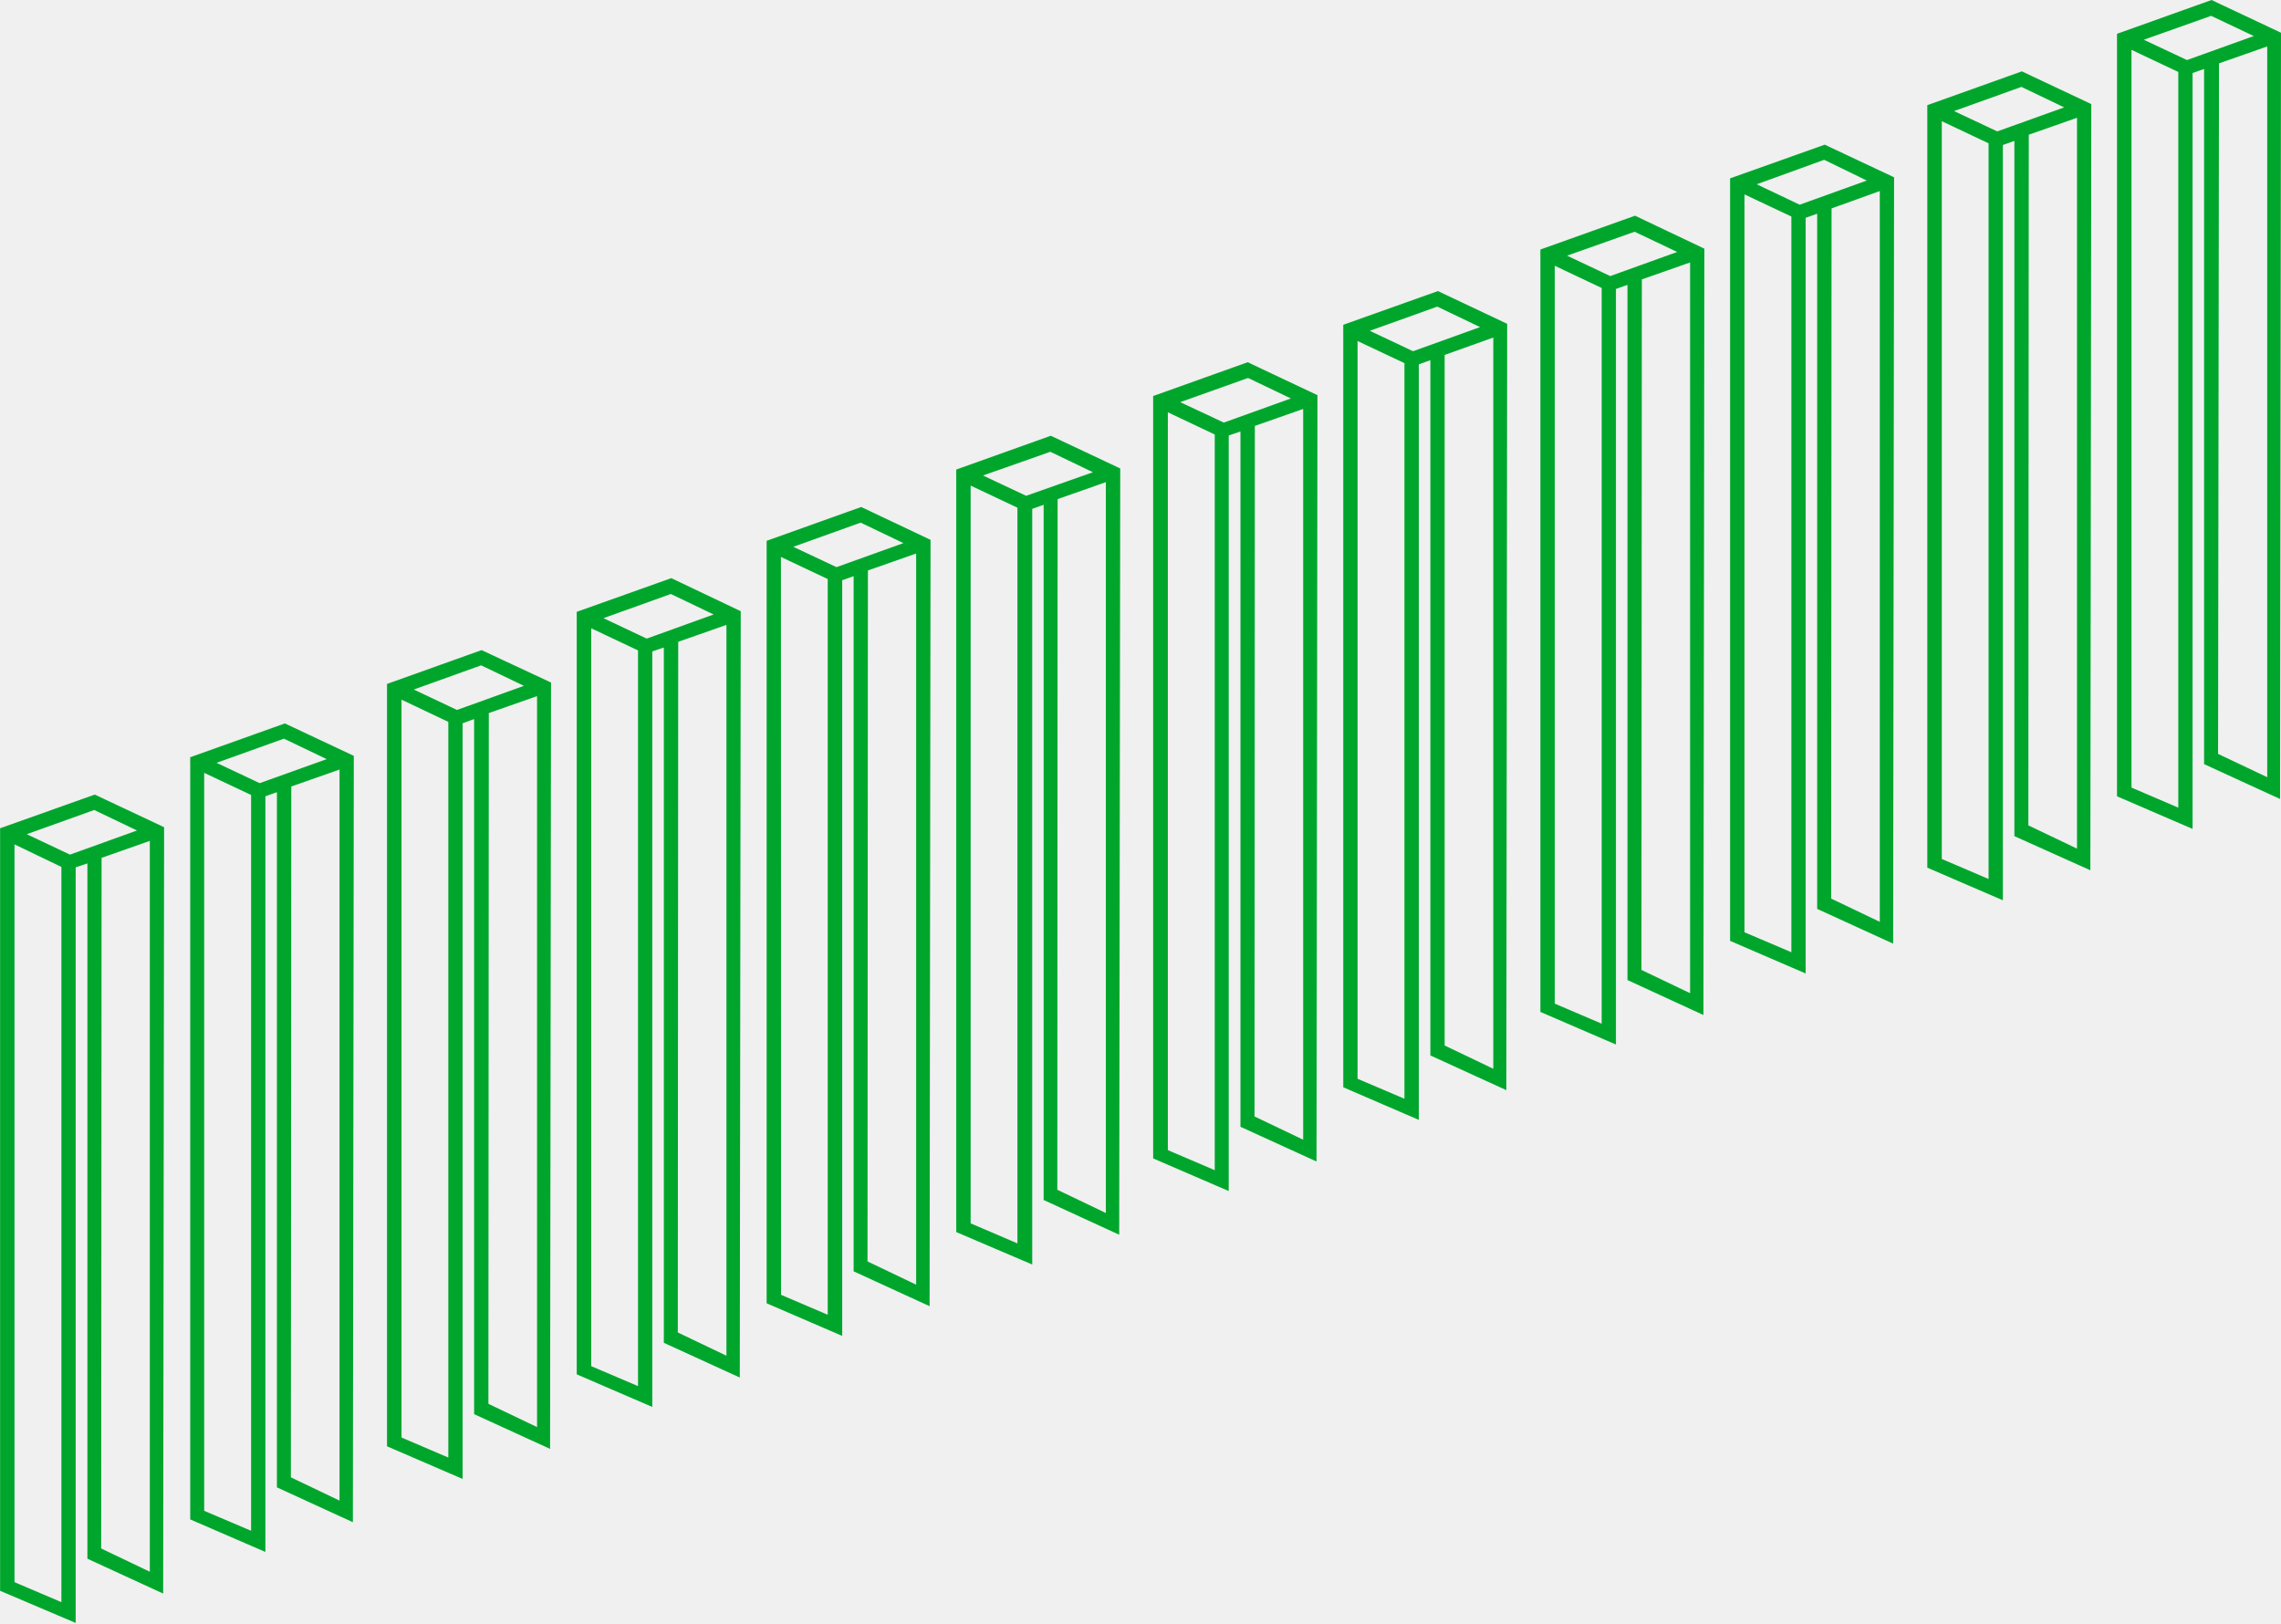
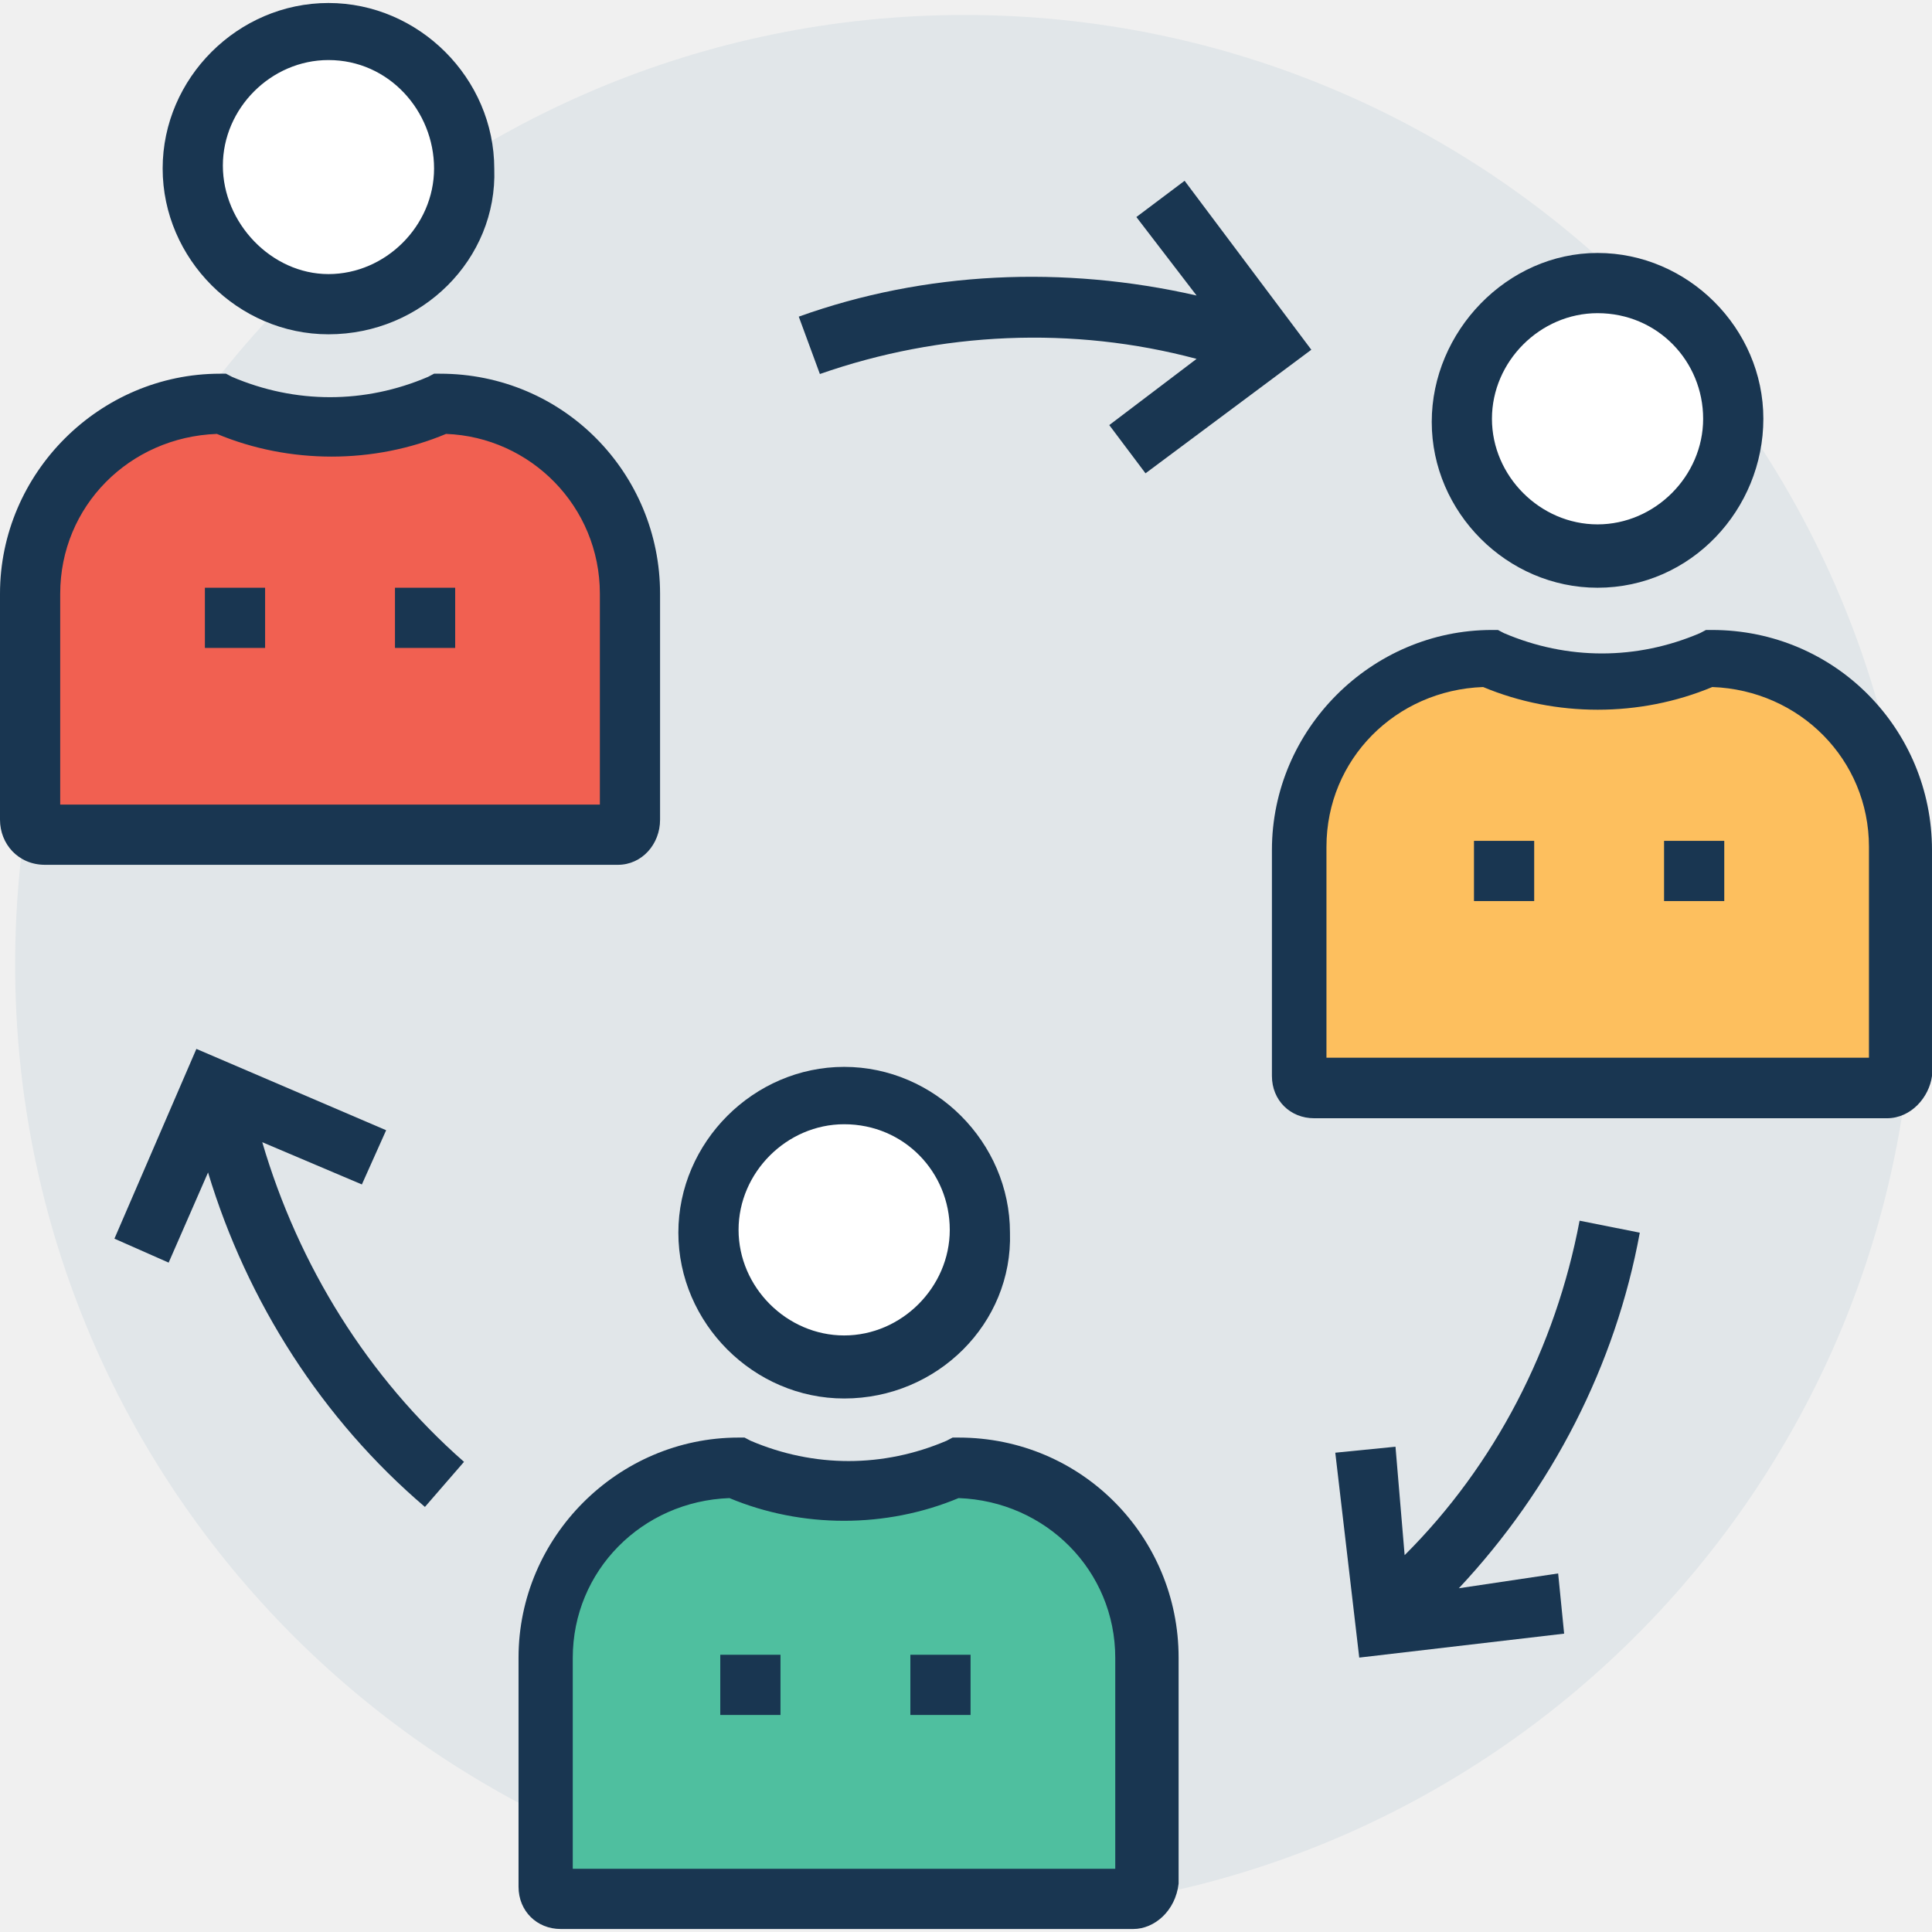
- <svg xmlns="http://www.w3.org/2000/svg" viewBox="0 0 221.84 157.89">
-   <defs>
-     <style>.cls-1{fill:#00a62c;stroke:#00a62c;stroke-miterlimit:10;}</style>
-   </defs>
-   <g id="图层_2" data-name="图层 2">
-     <g id="图层_1-2" data-name="图层 1">
-       <path class="cls-1" d="M15.46,80.77l-.09,73.44L9,151.28v-68L6.86,84v73.09L.51,154.39l0-73.48,8.68-3.09Zm-14.16.3,5.48,2.59,7.84-2.82-5.43-2.6ZM.91,154.21l5.56,2.37V84L.91,81.33Zm8.43-3.29,5.73,2.74V81.08l-5.69,2Z" />
-       <path class="cls-1" d="M33.91,73.83l-.09,73.44-6.39-2.93v-68l-2.12.75v73.09L19,147.45,19,74l8.68-3.1Zm-14.15.3,5.47,2.58,7.84-2.81-5.43-2.6Zm-.4,73.14,5.56,2.37V77l-5.56-2.62ZM27.79,144l5.73,2.74V74.14l-5.69,2Z" />
-       <path class="cls-1" d="M53.09,66.7,53,140.14l-6.39-2.92v-68L44.49,70v73.08l-6.35-2.74,0-73.47,8.67-3.1ZM38.94,67l5.48,2.59,7.83-2.82-5.43-2.6Zm-.39,73.14,5.55,2.38V69.89l-5.55-2.63ZM47,136.85l5.73,2.74V67l-5.69,2Z" />
-       <path class="cls-1" d="M71.54,59.76l-.09,73.44-6.39-2.92v-68L62.94,63v73.08l-6.35-2.74,0-73.48,8.67-3.09Zm-14.15.3,5.48,2.59,7.83-2.82-5.43-2.6ZM57,133.2l5.55,2.37V62.94L57,60.32Zm8.42-3.29,5.73,2.74V60.07l-5.69,2Z" />
-       <path class="cls-1" d="M90,52.82l-.09,73.44-6.39-2.93v-68l-2.11.75v73.09l-6.35-2.74,0-73.48,8.67-3.1Zm-14.15.3,5.48,2.58,7.83-2.81-5.43-2.6Zm-.39,73.14L81,128.63V56l-5.55-2.62ZM83.87,123l5.73,2.74V53.13l-5.69,2Z" />
-       <path class="cls-1" d="M108.45,45.88l-.1,73.43L102,116.39v-68l-2.11.75v73.09L93.5,119.5l0-73.48,8.67-3.1Zm-14.16.3,5.48,2.58L107.6,46l-5.42-2.6Zm-.39,73.13,5.55,2.38V49.06L93.9,46.44Zm8.43-3.28,5.72,2.74V46.19l-5.69,2Z" />
-       <path class="cls-1" d="M127.63,38.75l-.09,73.44-6.4-2.92v-68L119,42v73.08l-6.35-2.74,0-73.47,8.67-3.1Zm-14.16.3L119,41.64l7.84-2.82-5.43-2.6Zm-.39,73.14,5.56,2.38V41.94l-5.56-2.63Zm8.43-3.29,5.73,2.74V39.07l-5.7,2Z" />
-       <path class="cls-1" d="M146.08,31.81,146,105.25l-6.39-2.92v-68l-2.12.75v73.08l-6.35-2.74,0-73.48,8.68-3.09Zm-14.16.3,5.48,2.59,7.84-2.82-5.43-2.6Zm-.39,73.14,5.56,2.37V35l-5.56-2.62ZM140,102l5.73,2.74V32.12L140,34.17Z" />
-       <path class="cls-1" d="M165.26,24.5l-.09,73.44L158.78,95V27l-2.12.75v73.08l-6.35-2.74,0-73.47,8.68-3.1Zm-14.16.3,5.48,2.59,7.84-2.82L159,22Zm-.39,73.14,5.56,2.38V27.69l-5.56-2.63Zm8.43-3.29,5.73,2.74V24.82l-5.69,2Z" />
-       <path class="cls-1" d="M183.71,17.56,183.62,91l-6.39-2.92v-68l-2.12.75V93.92l-6.35-2.74,0-73.48,8.68-3.09Zm-14.15.3L175,20.45l7.84-2.82L177.44,15ZM169.16,91l5.56,2.37V20.74l-5.56-2.62Zm8.43-3.29,5.73,2.74V17.87l-5.69,2.05Z" />
-       <path class="cls-1" d="M202.89,10.44l-.09,73.43L196.41,81V13l-2.12.75V86.8l-6.35-2.74,0-73.48,8.67-3.1Zm-14.15.3,5.48,2.58,7.83-2.81-5.43-2.6Zm-.39,73.13,5.55,2.38V13.62L188.35,11Zm8.42-3.28,5.73,2.74V10.75l-5.69,2Z" />
-       <path class="cls-1" d="M221.34,3.5l-.09,73.43L214.86,74V6l-2.12.75V79.86l-6.35-2.74,0-73.48,8.67-3.1Zm-14.15.3,5.48,2.58,7.83-2.81L215.07,1Zm-.39,73.13,5.55,2.38V6.68L206.8,4.06Zm8.42-3.29L221,76.38V3.81l-5.69,2Z" />
-     </g>
+ <svg xmlns="http://www.w3.org/2000/svg" version="1.1" id="Layer_1" x="0px" y="0px" viewBox="0 0 396.218 396.218" style="enable-background:new 0 0 396.218 396.218;" xml:space="preserve">
+   <circle style="fill:#E1E6E9;" cx="197.818" cy="197.786" r="194.715" />
+   <circle style="fill:#FFFFFF;" cx="67.362" cy="33.972" r="27.798" />
+   <path style="fill:#193651;" d="M67.362,68.558c-18.554,0-34.004-15.451-34.004-34.004S48.808,0.614,67.362,0.614  s34.004,15.451,34.004,34.004C102.012,53.107,86.562,68.558,67.362,68.558z M67.362,12.315c-11.766,0-21.657,9.891-21.657,21.657  S55.661,56.21,67.362,56.21s21.657-9.891,21.657-21.657S79.774,12.315,67.362,12.315z" />
+   <path style="fill:#F16051;" d="M90.246,82.78L90.246,82.78c-6.788,3.103-14.222,4.331-22.238,4.331S52.558,85.236,45.77,82.78l0,0  l0,0c-21.657,0-38.917,17.325-38.917,38.917v46.352c0,1.228,1.228,2.457,2.457,2.457h117.398c1.228,0,2.457-1.228,2.457-2.457  v-46.352C129.228,100.105,111.903,82.78,90.246,82.78z" />
+   <path style="fill:#193651;" d="M126.707,177.358H9.244c-5.56,0-9.244-4.331-9.244-9.244v-46.352  c0-24.76,20.428-45.123,45.123-45.123h1.228l1.228,0.646c12.994,5.56,27.216,5.56,40.21,0l1.228-0.646h1.228  c25.341,0,45.123,20.428,45.123,45.123v46.352C135.37,173.091,131.685,177.358,126.707,177.358z M12.347,165.01h110.675v-43.248  c0-17.907-14.222-32.129-31.547-32.776c-14.804,6.206-32.129,6.206-46.998,0c-17.907,0.646-32.129,14.804-32.129,32.776  C12.347,121.762,12.347,165.01,12.347,165.01z" />
+   <circle style="fill:#FFFFFF;" cx="327.628" cy="85.883" r="27.798" />
+   <path style="fill:#193651;" d="M327.628,120.533c-18.554,0-34.004-15.451-34.004-34.004s15.451-34.651,34.004-34.651  c18.554,0,34.004,15.451,34.004,34.004S346.828,120.533,327.628,120.533z M327.628,64.226c-11.766,0-21.657,9.891-21.657,21.657  s9.891,21.657,21.657,21.657c11.766,0,21.657-9.891,21.657-21.657S339.976,64.226,327.628,64.226z" />
+   <path style="fill:#FDBF5E;" d="M350.513,134.756L350.513,134.756c-6.788,3.103-14.222,4.331-22.238,4.331  c-8.016,0-15.451-1.875-22.238-4.331l0,0l0,0c-21.657,0-38.917,17.325-38.917,38.917v46.352c0,1.228,1.228,2.457,2.457,2.457  h117.463c1.228,0,2.457-1.228,2.457-2.457v-46.352C389.43,152.016,372.17,134.756,350.513,134.756z" />
+   <path style="fill:#193651;" d="M386.974,229.333H269.511c-4.913,0-8.663-3.685-8.663-8.663v-46.352  c0-24.76,20.428-45.123,45.123-45.123h1.228l1.228,0.646c12.994,5.56,27.216,5.56,40.21,0l1.228-0.646h1.228  c25.341,0,45.123,20.428,45.123,45.123v46.352C395.636,225.002,391.952,229.333,386.974,229.333z M272.614,216.921h110.675v-43.248  c0-17.907-14.222-32.129-32.129-32.776c-14.869,6.206-32.129,6.206-46.998,0c-17.907,0.646-32.129,14.804-32.129,32.776v43.248  H272.614z" />
+   <circle style="fill:#FFFFFF;" cx="173.123" cy="252.8" r="27.798" />
+   <path style="fill:#193651;" d="M173.123,286.804c-18.554,0-34.004-15.451-34.004-34.004s15.451-34.004,34.004-34.004  s34.004,15.451,34.004,34.004C207.709,271.354,192.259,286.804,173.123,286.804z M173.123,230.562  c-11.766,0-21.657,9.891-21.657,21.657c0,11.766,9.891,21.657,21.657,21.657s21.657-9.891,21.657-21.657  C194.78,240.453,185.471,230.562,173.123,230.562z" />
+   <path style="fill:#4FBF9F;" d="M195.943,301.026L195.943,301.026c-6.788,3.103-14.222,4.331-22.238,4.331  s-15.451-1.875-22.238-4.331l0,0l0,0c-21.657,0-38.917,17.325-38.917,38.917v46.352c0,1.228,1.228,2.457,2.457,2.457h117.463  c1.228,0,2.457-1.228,2.457-2.457v-46.352C234.925,318.352,216.954,301.026,195.943,301.026z" />
+   <g>
+     <path style="fill:#193651;" d="M232.404,395.604H115.006c-4.913,0-8.663-3.685-8.663-8.663v-46.998   c0-24.76,20.428-45.123,45.123-45.123h1.228l1.228,0.646c12.994,5.56,27.216,5.56,40.21,0l1.228-0.646h1.228   c25.341,0,45.123,20.428,45.123,45.123v46.352C241.067,391.919,236.735,395.604,232.404,395.604z M118.044,383.257h110.675v-43.249   c0-17.907-14.222-32.129-32.129-32.776c-14.869,6.206-32.129,6.206-46.998,0c-17.907,0.646-32.129,14.869-32.129,32.776v43.249   H118.044z" />
+     <path style="fill:#193651;" d="M299.184,325.721c19.135-20.428,32.129-45.77,37.107-72.921l-12.347-2.457   c-4.913,25.988-17.325,50.101-35.879,68.59l-1.875-22.238l-12.347,1.228l4.913,42.02l42.02-4.913l-1.228-12.347L299.184,325.721z" />
+     <path style="fill:#193651;" d="M242.941,37.075l-9.891,7.434l12.347,16.097c-27.216-6.206-55.661-4.978-81.584,4.331l4.331,11.766   c24.76-8.663,51.911-9.891,77.253-3.103l-17.907,13.576l7.434,9.891l34.004-25.341L242.941,37.075z" />
+     <path style="fill:#193651;" d="M53.786,234.246l20.428,8.663l4.978-11.119l-38.917-16.679l-16.808,38.917l11.119,4.913   l8.081-18.489c8.016,26.57,23.467,50.683,44.477,68.59l8.016-9.244C75.442,282.473,61.22,259.588,53.786,234.246z" />
+     <rect x="147.717" y="339.362" style="fill:#193651;" width="12.347" height="12.347" />
+     <rect x="186.699" y="339.362" style="fill:#193651;" width="12.347" height="12.347" />
+     <rect x="302.287" y="172.444" style="fill:#193651;" width="12.347" height="12.347" />
+     <rect x="341.269" y="172.444" style="fill:#193651;" width="12.347" height="12.347" />
+     <rect x="42.02" y="120.533" style="fill:#193651;" width="12.347" height="12.347" />
+     <rect x="81.002" y="120.533" style="fill:#193651;" width="12.347" height="12.347" />
  </g>
+   <g>
+ </g>
+   <g>
+ </g>
+   <g>
+ </g>
+   <g>
+ </g>
+   <g>
+ </g>
+   <g>
+ </g>
+   <g>
+ </g>
+   <g>
+ </g>
+   <g>
+ </g>
+   <g>
+ </g>
+   <g>
+ </g>
+   <g>
+ </g>
+   <g>
+ </g>
+   <g>
+ </g>
+   <g>
+ </g>
</svg>
